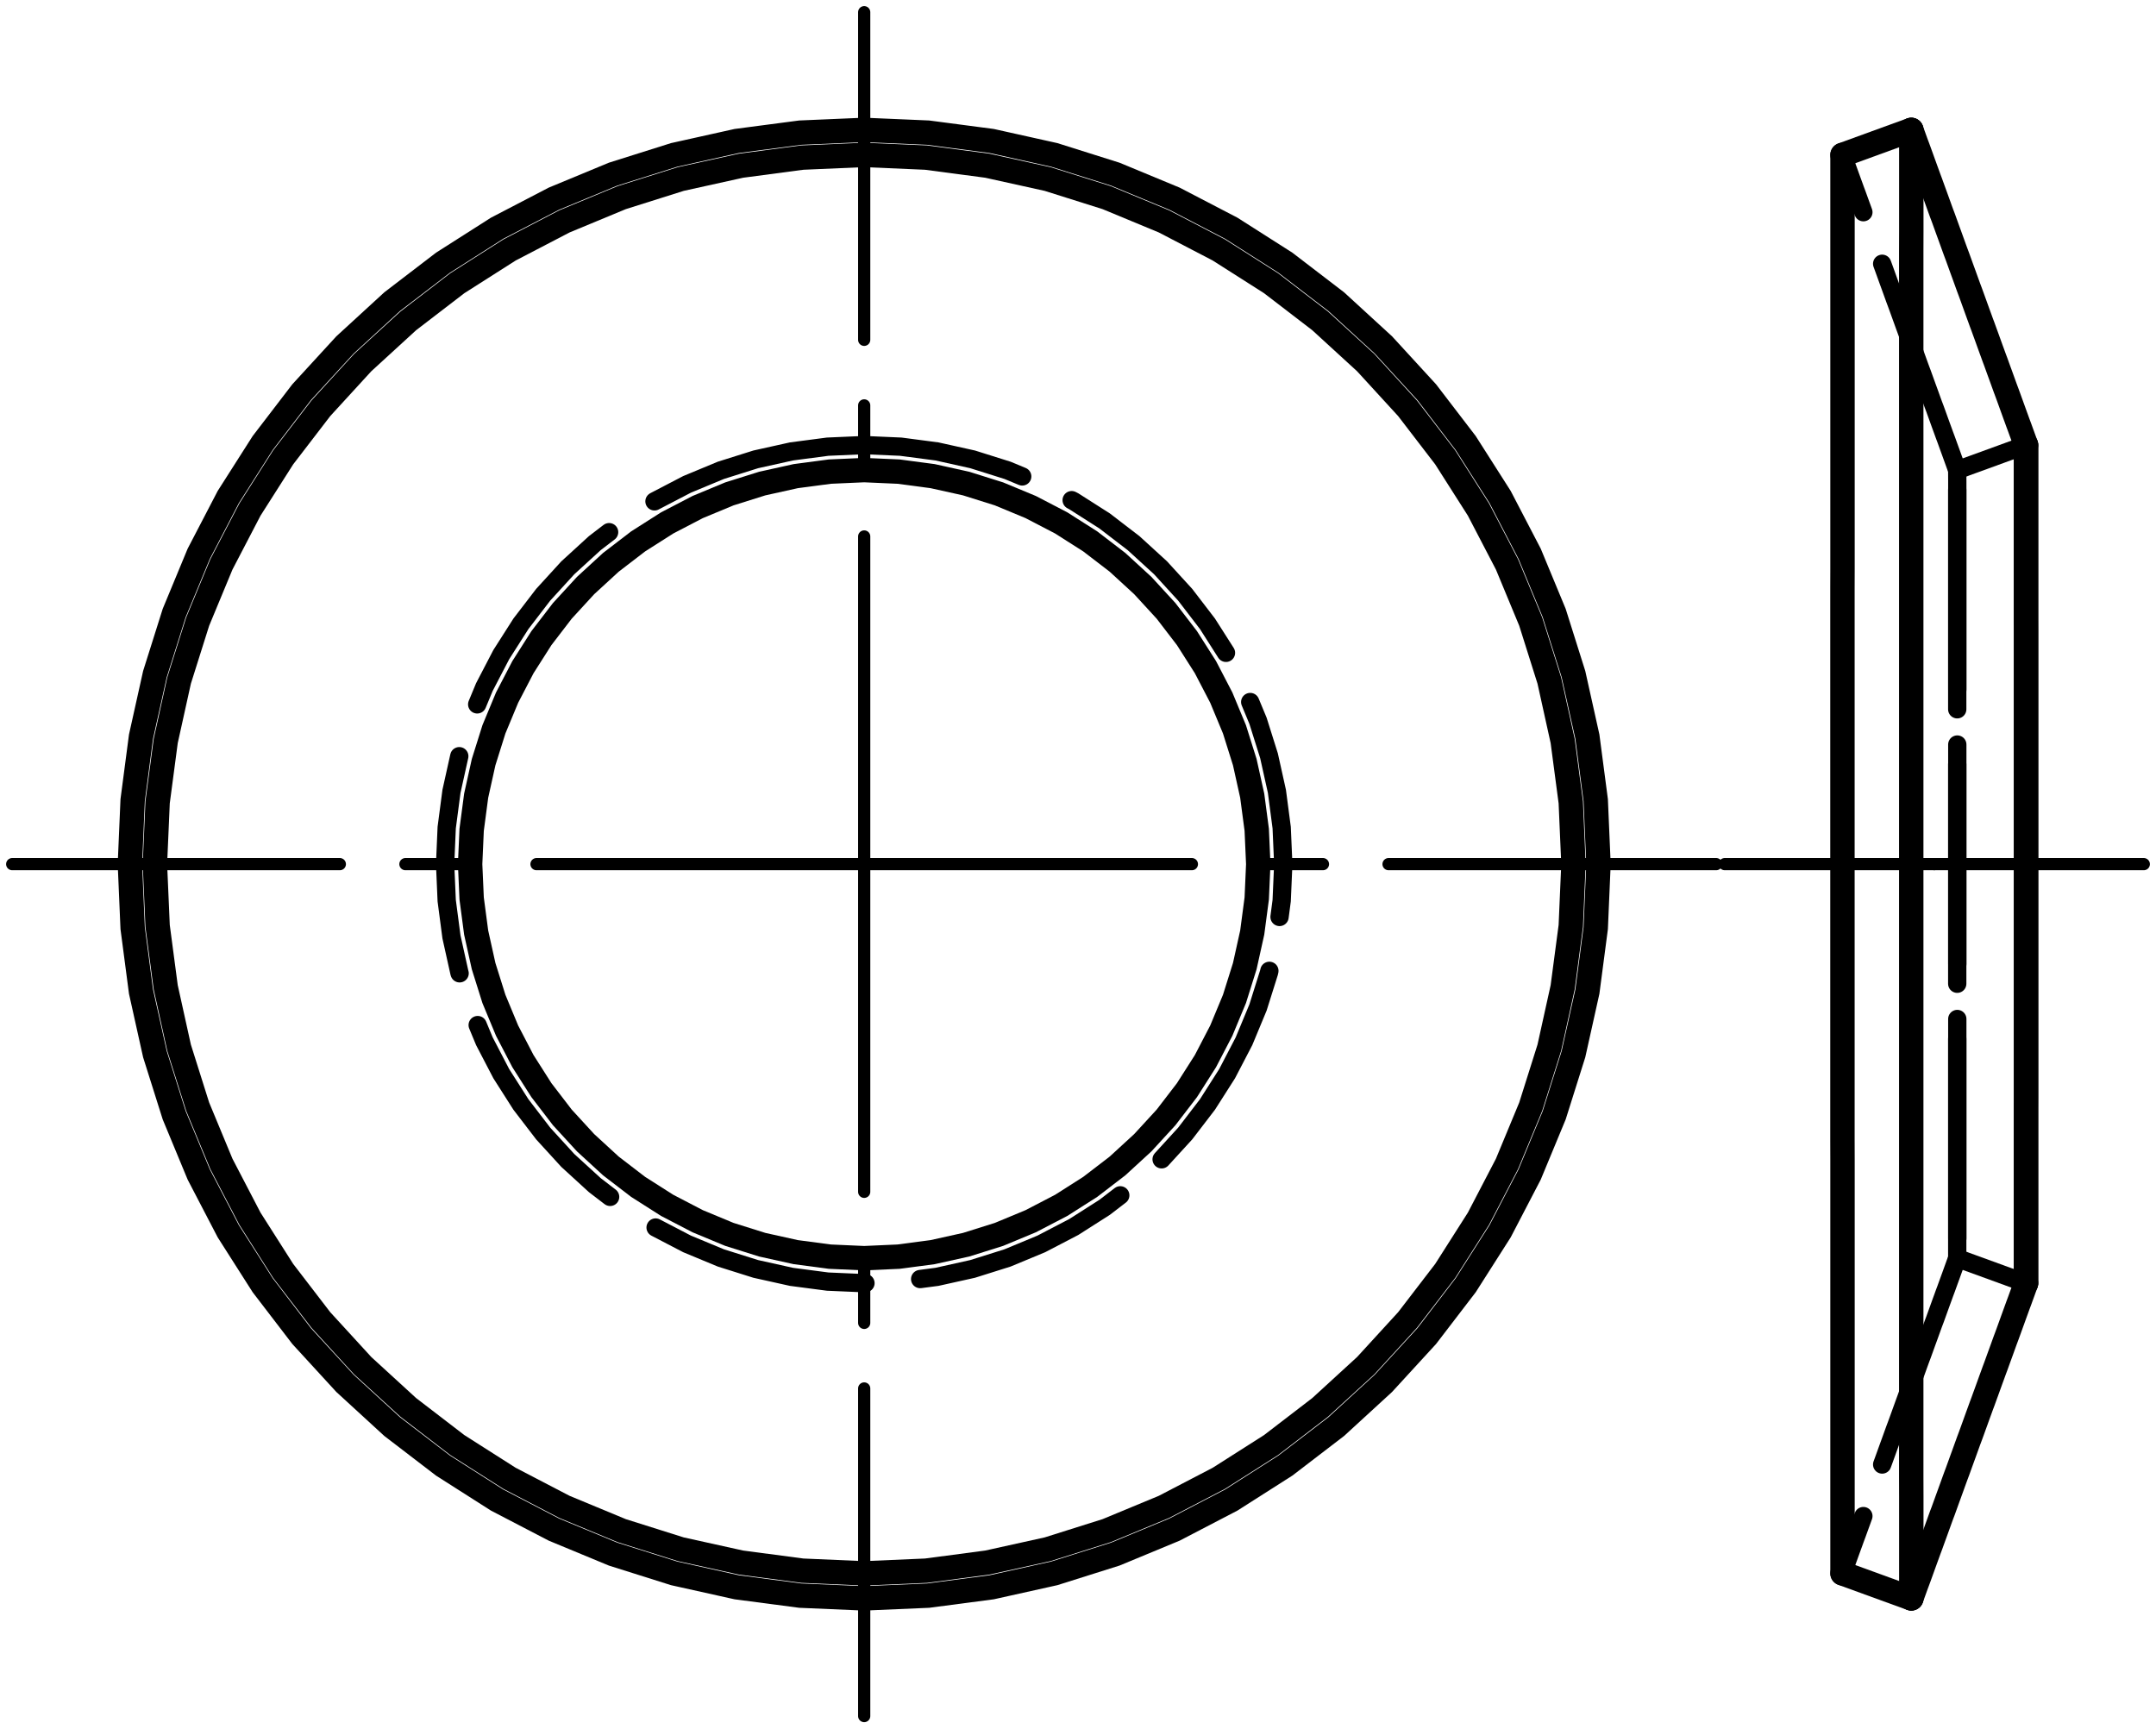
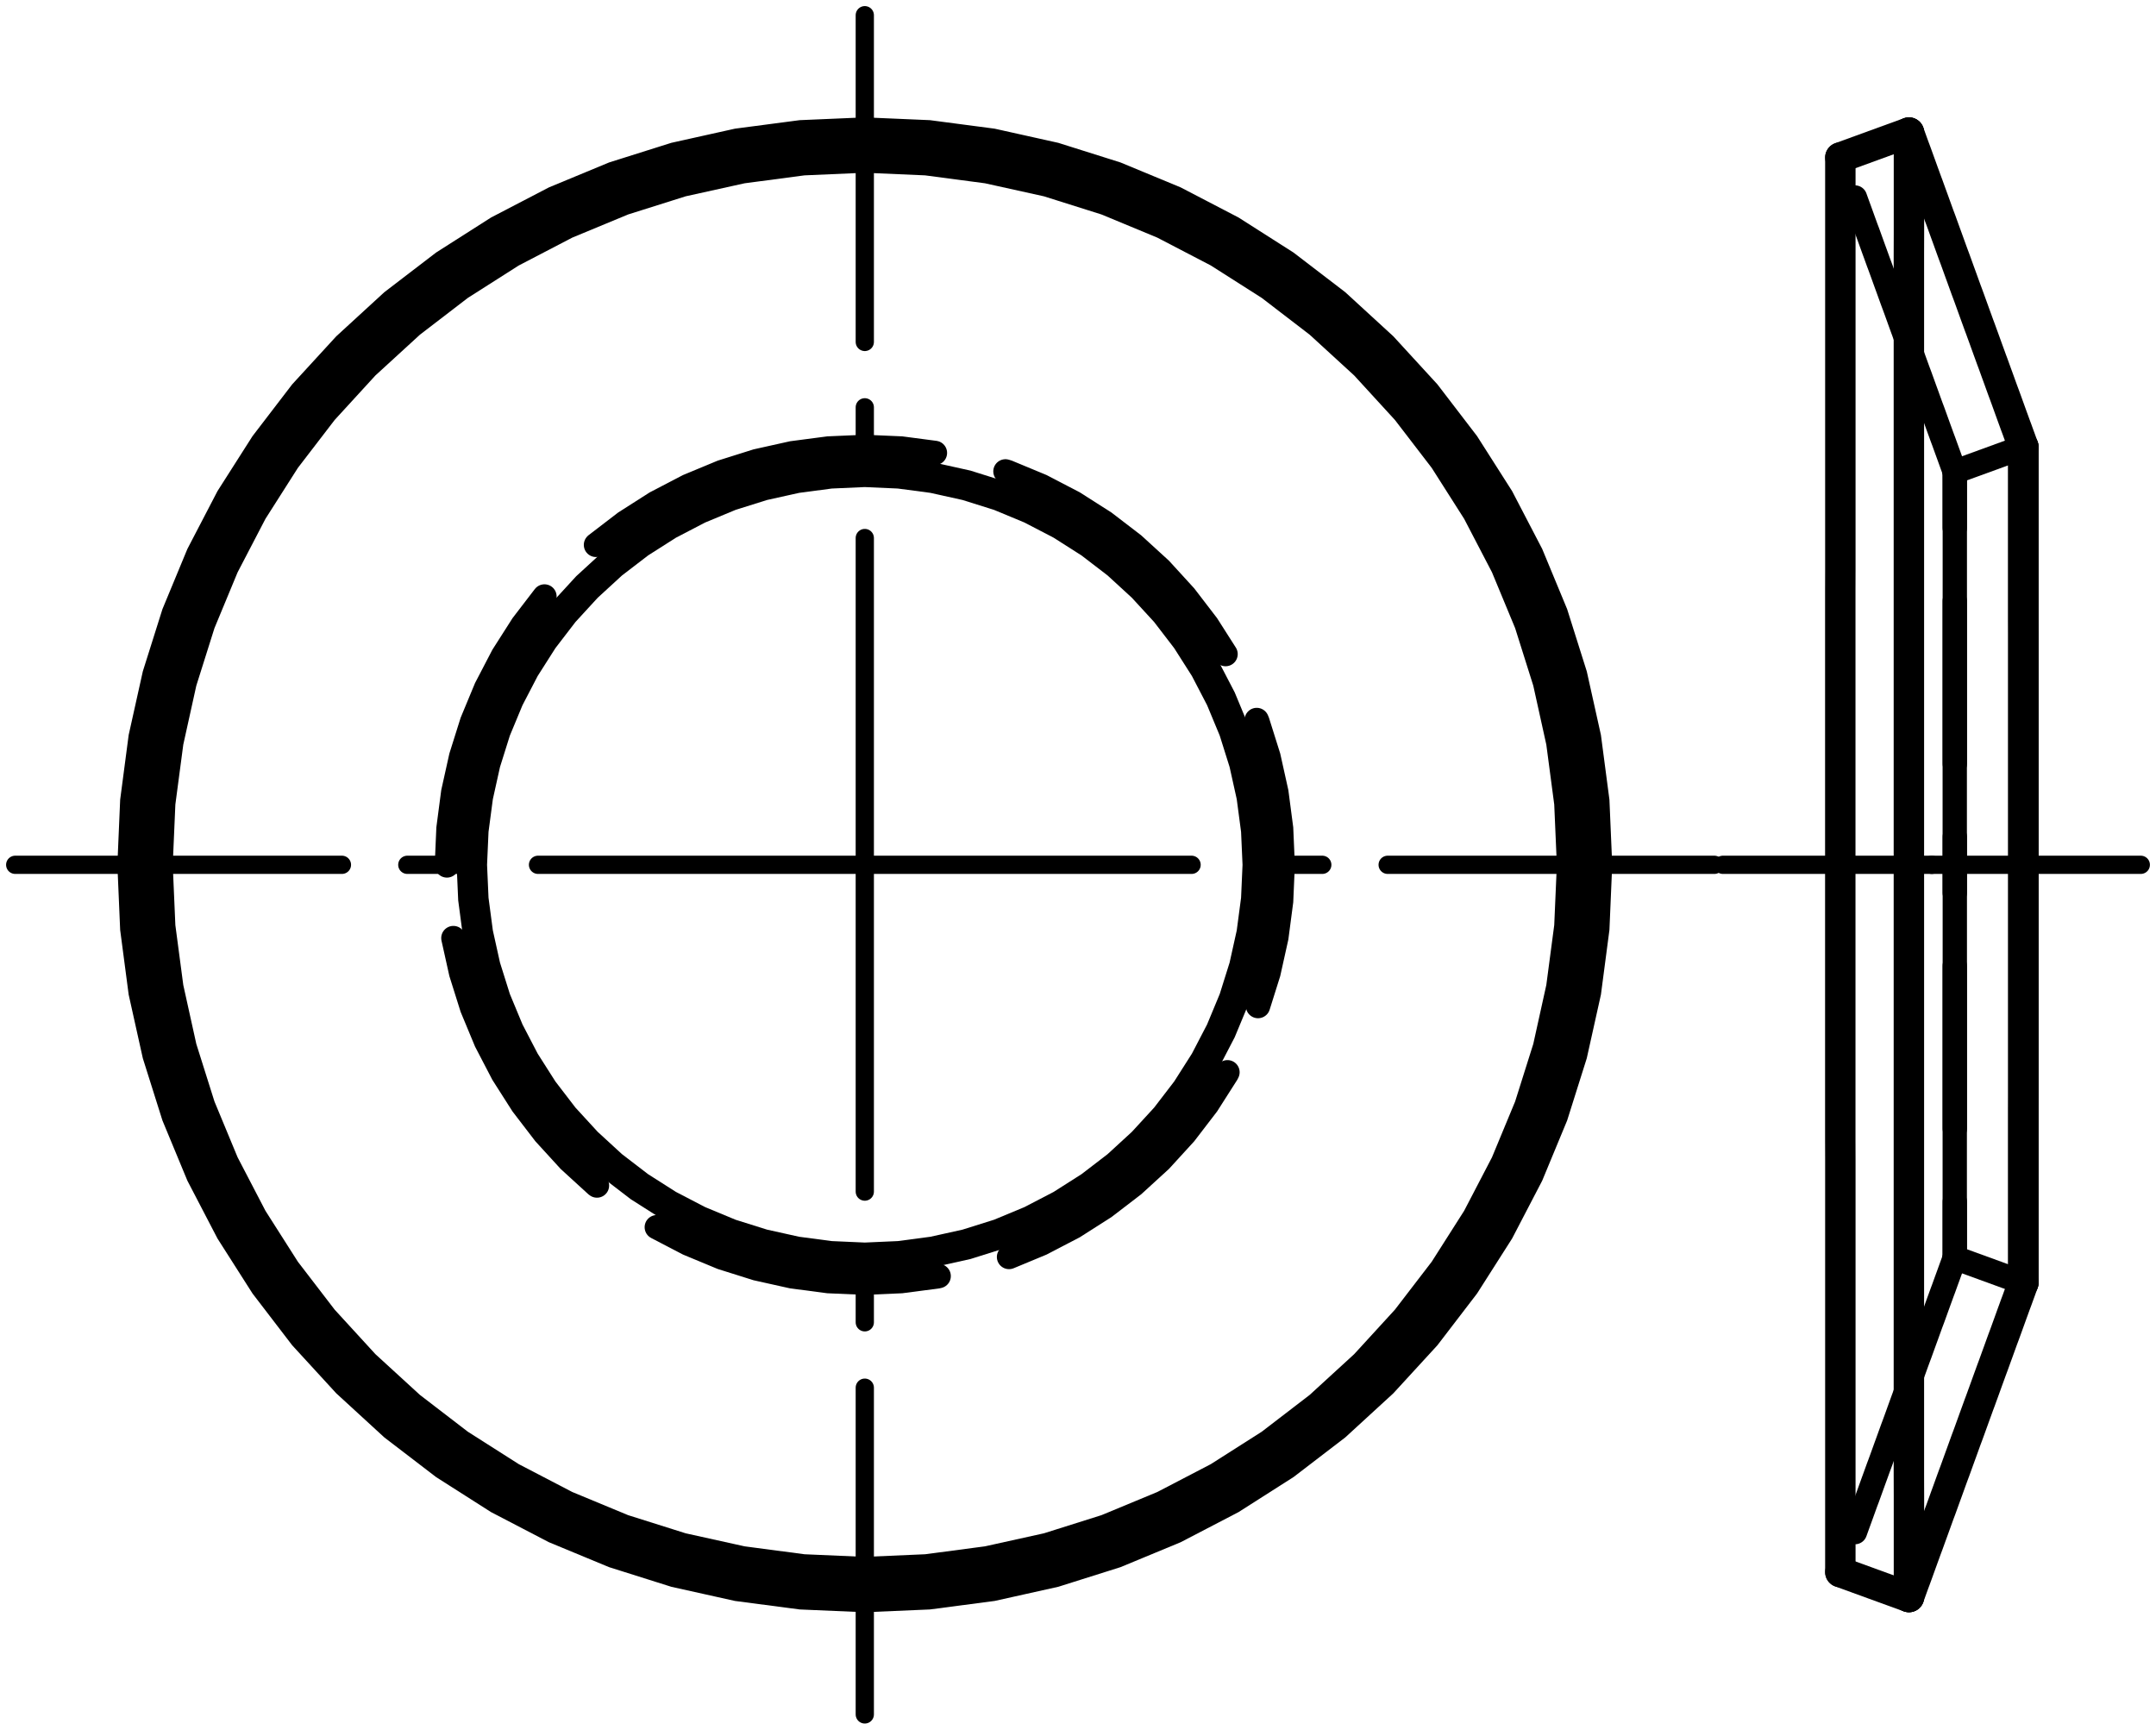
- <svg xmlns="http://www.w3.org/2000/svg" width="35.349mm" height="28.339mm" viewBox="-14.169 -14.169 35.349 28.339" version="1.1">
+ <svg xmlns="http://www.w3.org/2000/svg" width="35.449mm" height="28.439mm" viewBox="-14.219 -14.219 35.449 28.439" version="1.1">
  <g transform="scale(1,-1)" stroke-linecap="round">
-     <g fill="none" stroke="rgb(0,0,0)" stroke-width="0.4" id="Visible">
+     <g fill="none" stroke="rgb(0,0,0)" stroke-width="0.5" id="Visible">
      <path d="M 0.0,6.461 L -0.563,6.436 L -1.122,6.362 L -1.672,6.24 L -2.21,6.071 L -2.73,5.855 L -3.23,5.595 L -3.706,5.292 L -4.153,4.949 L -4.568,4.568 L -4.949,4.153 L -5.292,3.706 L -5.595,3.23 L -5.855,2.73 L -6.071,2.21 L -6.24,1.672 L -6.362,1.122 L -6.436,0.563 L -6.461,0.0 L -6.436,-0.563 L -6.362,-1.122 L -6.24,-1.672 L -6.071,-2.21 L -5.855,-2.73 L -5.595,-3.23 L -5.292,-3.706 L -4.949,-4.153 L -4.568,-4.568 L -4.153,-4.949 L -3.706,-5.292 L -3.23,-5.595 L -2.73,-5.855 L -2.21,-6.071 L -1.672,-6.24 L -1.122,-6.362 L -0.563,-6.436 L -0.0,-6.461 L 0.563,-6.436 L 1.122,-6.362 L 1.672,-6.24 L 2.21,-6.071 L 2.73,-5.855 L 3.23,-5.595 L 3.706,-5.292 L 4.153,-4.949 L 4.568,-4.568 L 4.949,-4.153 L 5.292,-3.706 L 5.595,-3.23 L 5.855,-2.73 L 6.071,-2.21 L 6.24,-1.672 L 6.362,-1.122 L 6.436,-0.563 L 6.461,-0.0 L 6.436,0.563 L 6.362,1.122 L 6.24,1.672 L 6.071,2.21 L 5.855,2.73 L 5.595,3.23 L 5.292,3.706 L 4.949,4.153 L 4.568,4.568 L 4.153,4.949 L 3.706,5.292 L 3.23,5.595 L 2.73,5.855 L 2.21,6.071 L 1.672,6.24 L 1.122,6.362 L 0.563,6.436 L 0.0,6.461" />
      <path d="M 0.0,12.039 L -1.049,11.994 L -2.091,11.857 L -3.116,11.629 L -4.118,11.313 L -5.088,10.911 L -6.02,10.426 L -6.905,9.862 L -7.739,9.223 L -8.513,8.513 L -9.223,7.739 L -9.862,6.905 L -10.426,6.02 L -10.911,5.088 L -11.313,4.118 L -11.629,3.116 L -11.857,2.091 L -11.994,1.049 L -12.039,-0.0 L -11.994,-1.049 L -11.857,-2.091 L -11.629,-3.116 L -11.313,-4.118 L -10.911,-5.088 L -10.426,-6.02 L -9.862,-6.905 L -9.223,-7.739 L -8.513,-8.513 L -7.739,-9.223 L -6.905,-9.862 L -6.02,-10.426 L -5.088,-10.911 L -4.118,-11.313 L -3.116,-11.629 L -2.091,-11.857 L -1.049,-11.994 L 0.0,-12.039 L 1.049,-11.994 L 2.091,-11.857 L 3.116,-11.629 L 4.118,-11.313 L 5.088,-10.911 L 6.02,-10.426 L 6.905,-9.862 L 7.739,-9.223 L 8.513,-8.513 L 9.223,-7.739 L 9.862,-6.905 L 10.426,-6.02 L 10.911,-5.088 L 11.313,-4.118 L 11.629,-3.116 L 11.857,-2.091 L 11.994,-1.049 L 12.039,0.0 L 11.994,1.049 L 11.857,2.091 L 11.629,3.116 L 11.313,4.118 L 10.911,5.088 L 10.426,6.02 L 9.862,6.905 L 9.223,7.739 L 8.513,8.513 L 7.739,9.223 L 6.905,9.862 L 6.02,10.426 L 5.088,10.911 L 4.118,11.313 L 3.116,11.629 L 2.091,11.857 L 1.049,11.994 L -0.0,12.039" />
      <path d="M 0.0,11.629 L -1.014,11.585 L -2.019,11.452 L -3.01,11.233 L -3.977,10.928 L -4.915,10.539 L -5.814,10.071 L -6.67,9.526 L -7.475,8.908 L -8.223,8.223 L -8.908,7.475 L -9.526,6.67 L -10.071,5.814 L -10.539,4.915 L -10.928,3.977 L -11.233,3.01 L -11.452,2.019 L -11.585,1.014 L -11.629,-0.0 L -11.585,-1.014 L -11.452,-2.019 L -11.233,-3.01 L -10.928,-3.977 L -10.539,-4.915 L -10.071,-5.814 L -9.526,-6.67 L -8.908,-7.475 L -8.223,-8.223 L -7.475,-8.908 L -6.67,-9.526 L -5.814,-10.071 L -4.915,-10.539 L -3.977,-10.928 L -3.01,-11.233 L -2.019,-11.452 L -1.014,-11.585 L 0.0,-11.629 L 1.014,-11.585 L 2.019,-11.452 L 3.01,-11.233 L 3.977,-10.928 L 4.915,-10.539 L 5.814,-10.071 L 6.67,-9.526 L 7.475,-8.908 L 8.223,-8.223 L 8.908,-7.475 L 9.526,-6.67 L 10.071,-5.814 L 10.539,-4.915 L 10.928,-3.977 L 11.233,-3.01 L 11.452,-2.019 L 11.585,-1.014 L 11.629,0.0 L 11.585,1.014 L 11.452,2.019 L 11.233,3.01 L 10.928,3.977 L 10.539,4.915 L 10.071,5.814 L 9.526,6.67 L 8.908,7.475 L 8.223,8.223 L 7.475,8.908 L 6.67,9.526 L 5.814,10.071 L 4.915,10.539 L 3.977,10.928 L 3.01,11.233 L 2.019,11.452 L 1.014,11.585 L -0.0,11.629" />
      <path d="M 19.049,6.871 L 19.049,6.68 L 19.049,6.489 L 19.049,6.298 L 19.049,6.108 L 19.049,5.917 L 19.049,5.726 L 19.049,5.535 L 19.049,5.344 L 19.049,5.153 L 19.049,4.962 L 19.049,4.772 L 19.049,4.581 L 19.049,4.39 L 19.049,4.199 L 19.049,4.008 L 19.05,3.817 L 19.05,3.626 L 19.05,3.436 L 19.05,3.245 L 19.05,3.054 L 19.05,2.863 L 19.05,2.672 L 19.05,2.481 L 19.05,2.29 L 19.05,2.099 L 19.05,1.909 L 19.05,1.718 L 19.05,1.527 L 19.05,1.336 L 19.05,1.145 L 19.05,0.954 L 19.05,0.763 L 19.05,0.573 L 19.05,0.382 L 19.05,0.191 L 19.05,0.0 L 19.05,-0.191 L 19.05,-0.382 L 19.05,-0.573 L 19.05,-0.763 L 19.05,-0.954 L 19.05,-1.145 L 19.05,-1.336 L 19.05,-1.527 L 19.05,-1.718 L 19.05,-1.909 L 19.05,-2.099 L 19.05,-2.29 L 19.05,-2.481 L 19.05,-2.672 L 19.05,-2.863 L 19.05,-3.054 L 19.05,-3.245 L 19.05,-3.436 L 19.05,-3.626 L 19.05,-3.817 L 19.049,-4.008 L 19.049,-4.199 L 19.049,-4.39 L 19.049,-4.581 L 19.049,-4.772 L 19.049,-4.962 L 19.049,-5.153 L 19.049,-5.344 L 19.049,-5.535 L 19.049,-5.726 L 19.049,-5.917 L 19.049,-6.108 L 19.049,-6.298 L 19.049,-6.489 L 19.049,-6.68 L 19.049,-6.871" />
      <path d="M 19.049,-6.871 L 19.049,-6.68 L 19.049,-6.489 L 19.049,-6.298 L 19.049,-6.108 L 19.049,-5.917 L 19.049,-5.726 L 19.049,-5.535 L 19.049,-5.344 L 19.049,-5.153 L 19.049,-4.962 L 19.049,-4.772 L 19.049,-4.581 L 19.049,-4.39 L 19.049,-4.199 L 19.049,-4.008 L 19.049,-3.817 L 19.049,-3.626 L 19.049,-3.436 L 19.049,-3.245 L 19.049,-3.054 L 19.049,-2.863 L 19.049,-2.672 L 19.049,-2.481 L 19.049,-2.29 L 19.049,-2.099 L 19.049,-1.909 L 19.049,-1.718 L 19.049,-1.527 L 19.049,-1.336 L 19.049,-1.145 L 19.049,-0.954 L 19.049,-0.763 L 19.049,-0.573 L 19.049,-0.382 L 19.049,-0.191 L 19.049,0.0 L 19.049,0.191 L 19.049,0.382 L 19.049,0.573 L 19.049,0.763 L 19.049,0.954 L 19.049,1.145 L 19.049,1.336 L 19.049,1.527 L 19.049,1.718 L 19.049,1.909 L 19.049,2.099 L 19.049,2.29 L 19.049,2.481 L 19.049,2.672 L 19.049,2.863 L 19.049,3.054 L 19.049,3.245 L 19.049,3.436 L 19.049,3.626 L 19.049,3.817 L 19.049,4.008 L 19.049,4.199 L 19.049,4.39 L 19.049,4.581 L 19.049,4.772 L 19.049,4.962 L 19.049,5.153 L 19.049,5.344 L 19.049,5.535 L 19.049,5.726 L 19.049,5.917 L 19.049,6.108 L 19.049,6.298 L 19.049,6.489 L 19.049,6.68 L 19.049,6.871" />
      <path d="M 17.168,-12.039 L 17.168,-11.705 L 17.168,-11.37 L 17.168,-11.036 L 17.168,-10.702 L 17.168,-10.367 L 17.167,-10.033 L 17.167,-9.698 L 17.167,-9.364 L 17.167,-9.03 L 17.167,-8.695 L 17.167,-8.361 L 17.167,-8.026 L 17.167,-7.692 L 17.167,-7.357 L 17.167,-7.023 L 17.167,-6.689 L 17.167,-6.354 L 17.167,-6.02 L 17.167,-5.685 L 17.167,-5.351 L 17.167,-5.016 L 17.167,-4.682 L 17.167,-4.348 L 17.167,-4.013 L 17.167,-3.679 L 17.167,-3.344 L 17.167,-3.01 L 17.167,-2.675 L 17.167,-2.341 L 17.167,-2.007 L 17.167,-1.672 L 17.167,-1.338 L 17.167,-1.003 L 17.167,-0.669 L 17.167,-0.334 L 17.167,0.0 L 17.167,0.334 L 17.167,0.669 L 17.167,1.003 L 17.167,1.338 L 17.167,1.672 L 17.167,2.007 L 17.167,2.341 L 17.167,2.675 L 17.167,3.01 L 17.167,3.344 L 17.167,3.679 L 17.167,4.013 L 17.167,4.348 L 17.167,4.682 L 17.167,5.016 L 17.167,5.351 L 17.167,5.685 L 17.167,6.02 L 17.167,6.354 L 17.167,6.689 L 17.167,7.023 L 17.167,7.357 L 17.167,7.692 L 17.167,8.026 L 17.167,8.361 L 17.167,8.695 L 17.167,9.03 L 17.167,9.364 L 17.167,9.698 L 17.167,10.033 L 17.168,10.367 L 17.168,10.702 L 17.168,11.036 L 17.168,11.37 L 17.168,11.705 L 17.168,12.039" />
      <path d="M 16.04,-11.629 L 16.04,-11.306 L 16.04,-10.983 L 16.04,-10.66 L 16.04,-10.337 L 16.04,-10.014 L 16.04,-9.691 L 16.04,-9.368 L 16.04,-9.045 L 16.04,-8.722 L 16.04,-8.399 L 16.04,-8.076 L 16.04,-7.753 L 16.04,-7.43 L 16.04,-7.107 L 16.04,-6.784 L 16.04,-6.46 L 16.04,-6.138 L 16.04,-5.814 L 16.04,-5.491 L 16.04,-5.168 L 16.04,-4.845 L 16.039,-4.522 L 16.039,-4.199 L 16.039,-3.876 L 16.039,-3.553 L 16.039,-3.23 L 16.039,-2.907 L 16.039,-2.584 L 16.039,-2.261 L 16.039,-1.938 L 16.039,-1.615 L 16.039,-1.292 L 16.039,-0.969 L 16.039,-0.646 L 16.039,-0.323 L 16.039,0.0 L 16.039,0.323 L 16.039,0.646 L 16.039,0.969 L 16.039,1.292 L 16.039,1.615 L 16.039,1.938 L 16.039,2.261 L 16.039,2.584 L 16.039,2.907 L 16.039,3.23 L 16.039,3.553 L 16.039,3.876 L 16.039,4.199 L 16.039,4.522 L 16.04,4.845 L 16.04,5.168 L 16.04,5.491 L 16.04,5.814 L 16.04,6.138 L 16.04,6.46 L 16.04,6.784 L 16.04,7.107 L 16.04,7.43 L 16.04,7.753 L 16.04,8.076 L 16.04,8.399 L 16.04,8.722 L 16.04,9.045 L 16.04,9.368 L 16.04,9.691 L 16.04,10.014 L 16.04,10.337 L 16.04,10.66 L 16.04,10.983 L 16.04,11.306 L 16.04,11.629" />
      <path d="M 19.049,6.871 L 19.023,6.943 L 18.997,7.015 L 18.971,7.086 L 18.945,7.158 L 18.918,7.23 L 18.892,7.302 L 18.866,7.373 L 18.84,7.445 L 18.814,7.517 L 18.788,7.589 L 18.762,7.661 L 18.736,7.732 L 18.709,7.804 L 18.683,7.876 L 18.657,7.948 L 18.631,8.02 L 18.605,8.091 L 18.579,8.163 L 18.553,8.235 L 18.526,8.307 L 18.5,8.379 L 18.474,8.45 L 18.448,8.522 L 18.422,8.594 L 18.396,8.666 L 18.37,8.737 L 18.344,8.809 L 18.317,8.881 L 18.291,8.953 L 18.265,9.024 L 18.239,9.096 L 18.213,9.168 L 18.187,9.24 L 18.161,9.312 L 18.135,9.383 L 18.108,9.455 L 18.082,9.527 L 18.056,9.599 L 18.03,9.671 L 18.004,9.742 L 17.978,9.814 L 17.952,9.886 L 17.926,9.958 L 17.899,10.03 L 17.873,10.101 L 17.847,10.173 L 17.821,10.245 L 17.795,10.317 L 17.769,10.388 L 17.743,10.46 L 17.717,10.532 L 17.691,10.604 L 17.664,10.675 L 17.638,10.747 L 17.612,10.819 L 17.586,10.891 L 17.56,10.963 L 17.534,11.034 L 17.508,11.106 L 17.482,11.178 L 17.455,11.25 L 17.429,11.322 L 17.403,11.393 L 17.377,11.465 L 17.351,11.537 L 17.325,11.609 L 17.299,11.681 L 17.273,11.752 L 17.246,11.824 L 17.22,11.896 L 17.194,11.968 L 17.168,12.039" />
      <path d="M 19.049,-6.871 L 19.023,-6.943 L 18.997,-7.015 L 18.971,-7.086 L 18.945,-7.158 L 18.918,-7.23 L 18.892,-7.302 L 18.866,-7.373 L 18.84,-7.445 L 18.814,-7.517 L 18.788,-7.589 L 18.762,-7.661 L 18.736,-7.732 L 18.709,-7.804 L 18.683,-7.876 L 18.657,-7.948 L 18.631,-8.02 L 18.605,-8.091 L 18.579,-8.163 L 18.553,-8.235 L 18.526,-8.307 L 18.5,-8.379 L 18.474,-8.45 L 18.448,-8.522 L 18.422,-8.594 L 18.396,-8.666 L 18.37,-8.737 L 18.344,-8.809 L 18.317,-8.881 L 18.291,-8.953 L 18.265,-9.024 L 18.239,-9.096 L 18.213,-9.168 L 18.187,-9.24 L 18.161,-9.312 L 18.135,-9.383 L 18.108,-9.455 L 18.082,-9.527 L 18.056,-9.599 L 18.03,-9.671 L 18.004,-9.742 L 17.978,-9.814 L 17.952,-9.886 L 17.926,-9.958 L 17.899,-10.03 L 17.873,-10.101 L 17.847,-10.173 L 17.821,-10.245 L 17.795,-10.317 L 17.769,-10.388 L 17.743,-10.46 L 17.717,-10.532 L 17.691,-10.604 L 17.664,-10.675 L 17.638,-10.747 L 17.612,-10.819 L 17.586,-10.891 L 17.56,-10.963 L 17.534,-11.034 L 17.508,-11.106 L 17.482,-11.178 L 17.455,-11.25 L 17.429,-11.322 L 17.403,-11.393 L 17.377,-11.465 L 17.351,-11.537 L 17.325,-11.609 L 17.299,-11.681 L 17.273,-11.752 L 17.246,-11.824 L 17.22,-11.896 L 17.194,-11.968 L 17.168,-12.039" />
      <path d="M 16.04,11.629 L 16.056,11.635 L 16.072,11.64 L 16.087,11.646 L 16.103,11.652 L 16.119,11.657 L 16.134,11.663 L 16.15,11.669 L 16.166,11.675 L 16.181,11.68 L 16.197,11.686 L 16.213,11.692 L 16.228,11.697 L 16.244,11.703 L 16.26,11.709 L 16.275,11.714 L 16.291,11.72 L 16.307,11.726 L 16.322,11.732 L 16.338,11.737 L 16.354,11.743 L 16.369,11.749 L 16.385,11.754 L 16.401,11.76 L 16.416,11.766 L 16.432,11.771 L 16.448,11.777 L 16.463,11.783 L 16.479,11.789 L 16.494,11.794 L 16.51,11.8 L 16.526,11.806 L 16.541,11.811 L 16.557,11.817 L 16.573,11.823 L 16.588,11.829 L 16.604,11.834 L 16.62,11.84 L 16.636,11.846 L 16.651,11.851 L 16.667,11.857 L 16.683,11.863 L 16.698,11.868 L 16.714,11.874 L 16.729,11.88 L 16.745,11.886 L 16.761,11.891 L 16.776,11.897 L 16.792,11.903 L 16.808,11.908 L 16.823,11.914 L 16.839,11.92 L 16.855,11.925 L 16.87,11.931 L 16.886,11.937 L 16.902,11.943 L 16.917,11.948 L 16.933,11.954 L 16.949,11.96 L 16.964,11.965 L 16.98,11.971 L 16.996,11.977 L 17.011,11.982 L 17.027,11.988 L 17.043,11.994 L 17.058,11.999 L 17.074,12.005 L 17.09,12.011 L 17.105,12.017 L 17.121,12.022 L 17.137,12.028 L 17.152,12.034 L 17.168,12.039" />
      <path d="M 16.04,-11.629 L 16.056,-11.635 L 16.072,-11.64 L 16.087,-11.646 L 16.103,-11.652 L 16.119,-11.657 L 16.134,-11.663 L 16.15,-11.669 L 16.166,-11.675 L 16.181,-11.68 L 16.197,-11.686 L 16.213,-11.692 L 16.228,-11.697 L 16.244,-11.703 L 16.26,-11.709 L 16.275,-11.714 L 16.291,-11.72 L 16.307,-11.726 L 16.322,-11.732 L 16.338,-11.737 L 16.354,-11.743 L 16.369,-11.749 L 16.385,-11.754 L 16.401,-11.76 L 16.416,-11.766 L 16.432,-11.771 L 16.448,-11.777 L 16.463,-11.783 L 16.479,-11.789 L 16.494,-11.794 L 16.51,-11.8 L 16.526,-11.806 L 16.541,-11.811 L 16.557,-11.817 L 16.573,-11.823 L 16.588,-11.829 L 16.604,-11.834 L 16.62,-11.84 L 16.636,-11.846 L 16.651,-11.851 L 16.667,-11.857 L 16.683,-11.863 L 16.698,-11.868 L 16.714,-11.874 L 16.729,-11.88 L 16.745,-11.886 L 16.761,-11.891 L 16.776,-11.897 L 16.792,-11.903 L 16.808,-11.908 L 16.823,-11.914 L 16.839,-11.92 L 16.855,-11.925 L 16.87,-11.931 L 16.886,-11.937 L 16.902,-11.943 L 16.917,-11.948 L 16.933,-11.954 L 16.949,-11.96 L 16.964,-11.965 L 16.98,-11.971 L 16.996,-11.977 L 17.011,-11.982 L 17.027,-11.988 L 17.043,-11.994 L 17.058,-11.999 L 17.074,-12.005 L 17.09,-12.011 L 17.105,-12.017 L 17.121,-12.022 L 17.137,-12.028 L 17.152,-12.034 L 17.168,-12.039" />
    </g>
-     <g fill="none" stroke="rgb(0,0,0)" stroke-width="0.3" id="Hidden" stroke-dasharray="3.6 0.9">
+     <g fill="none" stroke="rgb(0,0,0)" stroke-width="0.4" id="Hidden" stroke-dasharray="4.8 1.2">
      <path d="M 0.0,6.871 L -0.599,6.845 L -1.193,6.767 L -1.778,6.637 L -2.35,6.457 L -2.904,6.227 L -3.436,5.95 L -3.941,5.628 L -4.417,5.263 L -4.859,4.859 L -5.263,4.417 L -5.628,3.941 L -5.95,3.436 L -6.227,2.904 L -6.457,2.35 L -6.637,1.778 L -6.767,1.193 L -6.845,0.599 L -6.871,0.0 L -6.845,-0.599 L -6.767,-1.193 L -6.637,-1.778 L -6.457,-2.35 L -6.227,-2.904 L -5.95,-3.436 L -5.628,-3.941 L -5.263,-4.417 L -4.859,-4.859 L -4.417,-5.263 L -3.941,-5.628 L -3.436,-5.95 L -2.904,-6.227 L -2.35,-6.457 L -1.778,-6.637 L -1.193,-6.767 L -0.599,-6.845 L -0.0,-6.871 L 0.599,-6.845 L 1.193,-6.767 L 1.778,-6.637 L 2.35,-6.457 L 2.904,-6.227 L 3.436,-5.95 L 3.941,-5.628 L 4.417,-5.263 L 4.859,-4.859 L 5.263,-4.417 L 5.628,-3.941 L 5.95,-3.436 L 6.227,-2.904 L 6.457,-2.35 L 6.637,-1.778 L 6.767,-1.193 L 6.845,-0.599 L 6.871,-0.0 L 6.845,0.599 L 6.767,1.193 L 6.637,1.778 L 6.457,2.35 L 6.227,2.904 L 5.95,3.436 L 5.628,3.941 L 5.263,4.417 L 4.859,4.859 L 4.417,5.263 L 3.941,5.628 L 3.436,5.95 L 2.904,6.227 L 2.35,6.457 L 1.778,6.637 L 1.193,6.767 L 0.599,6.845 L 0.0,6.871" />
      <path d="M 17.921,6.461 L 17.922,6.281 L 17.922,6.102 L 17.922,5.922 L 17.922,5.743 L 17.922,5.563 L 17.922,5.384 L 17.922,5.204 L 17.922,5.025 L 17.922,4.846 L 17.922,4.666 L 17.922,4.487 L 17.922,4.307 L 17.922,4.128 L 17.922,3.948 L 17.922,3.769 L 17.922,3.589 L 17.922,3.41 L 17.922,3.23 L 17.922,3.051 L 17.922,2.871 L 17.922,2.692 L 17.922,2.513 L 17.922,2.333 L 17.922,2.154 L 17.922,1.974 L 17.922,1.795 L 17.922,1.615 L 17.922,1.436 L 17.922,1.256 L 17.922,1.077 L 17.922,0.897 L 17.922,0.718 L 17.922,0.538 L 17.922,0.359 L 17.922,0.179 L 17.922,0.0 L 17.922,-0.179 L 17.922,-0.359 L 17.922,-0.538 L 17.922,-0.718 L 17.922,-0.897 L 17.922,-1.077 L 17.922,-1.256 L 17.922,-1.436 L 17.922,-1.615 L 17.922,-1.795 L 17.922,-1.974 L 17.922,-2.154 L 17.922,-2.333 L 17.922,-2.513 L 17.922,-2.692 L 17.922,-2.871 L 17.922,-3.051 L 17.922,-3.23 L 17.922,-3.41 L 17.922,-3.589 L 17.922,-3.769 L 17.922,-3.948 L 17.922,-4.128 L 17.922,-4.307 L 17.922,-4.487 L 17.922,-4.666 L 17.922,-4.846 L 17.922,-5.025 L 17.922,-5.204 L 17.922,-5.384 L 17.922,-5.563 L 17.922,-5.743 L 17.922,-5.922 L 17.922,-6.102 L 17.922,-6.281 L 17.921,-6.461" />
      <path d="M 17.921,-6.461 L 17.921,-6.281 L 17.921,-6.102 L 17.921,-5.922 L 17.921,-5.743 L 17.921,-5.563 L 17.921,-5.384 L 17.921,-5.204 L 17.921,-5.025 L 17.921,-4.846 L 17.921,-4.666 L 17.921,-4.487 L 17.921,-4.307 L 17.921,-4.128 L 17.921,-3.948 L 17.921,-3.769 L 17.921,-3.589 L 17.921,-3.41 L 17.921,-3.23 L 17.921,-3.051 L 17.921,-2.871 L 17.921,-2.692 L 17.921,-2.513 L 17.921,-2.333 L 17.921,-2.154 L 17.921,-1.974 L 17.921,-1.795 L 17.921,-1.615 L 17.921,-1.436 L 17.921,-1.256 L 17.921,-1.077 L 17.921,-0.897 L 17.921,-0.718 L 17.921,-0.538 L 17.921,-0.359 L 17.921,-0.179 L 17.921,0.0 L 17.921,0.179 L 17.921,0.359 L 17.921,0.538 L 17.921,0.718 L 17.921,0.897 L 17.921,1.077 L 17.921,1.256 L 17.921,1.436 L 17.921,1.615 L 17.921,1.795 L 17.921,1.974 L 17.921,2.154 L 17.921,2.333 L 17.921,2.513 L 17.921,2.692 L 17.921,2.871 L 17.921,3.051 L 17.921,3.23 L 17.921,3.41 L 17.921,3.589 L 17.921,3.769 L 17.921,3.948 L 17.921,4.128 L 17.921,4.307 L 17.921,4.487 L 17.921,4.666 L 17.921,4.846 L 17.921,5.025 L 17.921,5.204 L 17.921,5.384 L 17.921,5.563 L 17.921,5.743 L 17.921,5.922 L 17.921,6.102 L 17.921,6.281 L 17.921,6.461" />
      <path d="M 17.168,12.039 L 17.168,11.705 L 17.168,11.37 L 17.168,11.036 L 17.168,10.702 L 17.169,10.367 L 17.169,10.033 L 17.169,9.698 L 17.169,9.364 L 17.169,9.03 L 17.169,8.695 L 17.169,8.361 L 17.169,8.026 L 17.169,7.692 L 17.169,7.357 L 17.169,7.023 L 17.169,6.689 L 17.169,6.354 L 17.169,6.02 L 17.169,5.685 L 17.169,5.351 L 17.169,5.016 L 17.169,4.682 L 17.169,4.348 L 17.169,4.013 L 17.169,3.679 L 17.169,3.344 L 17.169,3.01 L 17.169,2.675 L 17.169,2.341 L 17.169,2.007 L 17.169,1.672 L 17.169,1.338 L 17.169,1.003 L 17.169,0.669 L 17.169,0.334 L 17.169,0.0 L 17.169,-0.334 L 17.169,-0.669 L 17.169,-1.003 L 17.169,-1.338 L 17.169,-1.672 L 17.169,-2.007 L 17.169,-2.341 L 17.169,-2.675 L 17.169,-3.01 L 17.169,-3.344 L 17.169,-3.679 L 17.169,-4.013 L 17.169,-4.348 L 17.169,-4.682 L 17.169,-5.016 L 17.169,-5.351 L 17.169,-5.685 L 17.169,-6.02 L 17.169,-6.354 L 17.169,-6.689 L 17.169,-7.023 L 17.169,-7.357 L 17.169,-7.692 L 17.169,-8.026 L 17.169,-8.361 L 17.169,-8.695 L 17.169,-9.03 L 17.169,-9.364 L 17.169,-9.698 L 17.169,-10.033 L 17.169,-10.367 L 17.168,-10.702 L 17.168,-11.036 L 17.168,-11.37 L 17.168,-11.705 L 17.168,-12.039" />
      <path d="M 16.04,11.629 L 16.041,11.306 L 16.041,10.983 L 16.041,10.66 L 16.041,10.337 L 16.041,10.014 L 16.041,9.691 L 16.041,9.368 L 16.041,9.045 L 16.041,8.722 L 16.041,8.399 L 16.041,8.076 L 16.041,7.753 L 16.041,7.43 L 16.041,7.107 L 16.041,6.784 L 16.041,6.46 L 16.041,6.138 L 16.041,5.814 L 16.041,5.491 L 16.041,5.168 L 16.041,4.845 L 16.041,4.522 L 16.041,4.199 L 16.041,3.876 L 16.041,3.553 L 16.041,3.23 L 16.041,2.907 L 16.041,2.584 L 16.041,2.261 L 16.041,1.938 L 16.041,1.615 L 16.041,1.292 L 16.041,0.969 L 16.041,0.646 L 16.041,0.323 L 16.041,0.0 L 16.041,-0.323 L 16.041,-0.646 L 16.041,-0.969 L 16.041,-1.292 L 16.041,-1.615 L 16.041,-1.938 L 16.041,-2.261 L 16.041,-2.584 L 16.041,-2.907 L 16.041,-3.23 L 16.041,-3.553 L 16.041,-3.876 L 16.041,-4.199 L 16.041,-4.522 L 16.041,-4.845 L 16.041,-5.168 L 16.041,-5.491 L 16.041,-5.814 L 16.041,-6.138 L 16.041,-6.46 L 16.041,-6.784 L 16.041,-7.107 L 16.041,-7.43 L 16.041,-7.753 L 16.041,-8.076 L 16.041,-8.399 L 16.041,-8.722 L 16.041,-9.045 L 16.041,-9.368 L 16.041,-9.691 L 16.041,-10.014 L 16.041,-10.337 L 16.041,-10.66 L 16.041,-10.983 L 16.041,-11.306 L 16.04,-11.629" />
      <path d="M 17.921,6.461 L 17.937,6.466 L 17.953,6.472 L 17.968,6.478 L 17.984,6.483 L 18,6.489 L 18.015,6.495 L 18.031,6.5 L 18.047,6.506 L 18.062,6.512 L 18.078,6.518 L 18.094,6.523 L 18.109,6.529 L 18.125,6.535 L 18.141,6.54 L 18.156,6.546 L 18.172,6.552 L 18.188,6.558 L 18.203,6.563 L 18.219,6.569 L 18.235,6.575 L 18.25,6.58 L 18.266,6.586 L 18.282,6.592 L 18.297,6.597 L 18.313,6.603 L 18.329,6.609 L 18.344,6.614 L 18.36,6.62 L 18.376,6.626 L 18.391,6.632 L 18.407,6.637 L 18.423,6.643 L 18.438,6.649 L 18.454,6.654 L 18.47,6.66 L 18.485,6.666 L 18.501,6.671 L 18.517,6.677 L 18.532,6.683 L 18.548,6.689 L 18.564,6.694 L 18.579,6.7 L 18.595,6.706 L 18.611,6.711 L 18.626,6.717 L 18.642,6.723 L 18.657,6.729 L 18.673,6.734 L 18.689,6.74 L 18.704,6.746 L 18.72,6.751 L 18.736,6.757 L 18.752,6.763 L 18.767,6.769 L 18.783,6.774 L 18.799,6.78 L 18.814,6.786 L 18.83,6.791 L 18.846,6.797 L 18.861,6.803 L 18.877,6.808 L 18.892,6.814 L 18.908,6.82 L 18.924,6.825 L 18.939,6.831 L 18.955,6.837 L 18.971,6.843 L 18.986,6.848 L 19.002,6.854 L 19.018,6.86 L 19.033,6.865 L 19.049,6.871" />
      <path d="M 17.921,-6.461 L 17.937,-6.466 L 17.953,-6.472 L 17.968,-6.478 L 17.984,-6.483 L 18,-6.489 L 18.015,-6.495 L 18.031,-6.5 L 18.047,-6.506 L 18.062,-6.512 L 18.078,-6.518 L 18.094,-6.523 L 18.109,-6.529 L 18.125,-6.535 L 18.141,-6.54 L 18.156,-6.546 L 18.172,-6.552 L 18.188,-6.558 L 18.203,-6.563 L 18.219,-6.569 L 18.235,-6.575 L 18.25,-6.58 L 18.266,-6.586 L 18.282,-6.592 L 18.297,-6.597 L 18.313,-6.603 L 18.329,-6.609 L 18.344,-6.614 L 18.36,-6.62 L 18.376,-6.626 L 18.391,-6.632 L 18.407,-6.637 L 18.423,-6.643 L 18.438,-6.649 L 18.454,-6.654 L 18.47,-6.66 L 18.485,-6.666 L 18.501,-6.671 L 18.517,-6.677 L 18.532,-6.683 L 18.548,-6.689 L 18.564,-6.694 L 18.579,-6.7 L 18.595,-6.706 L 18.611,-6.711 L 18.626,-6.717 L 18.642,-6.723 L 18.657,-6.729 L 18.673,-6.734 L 18.689,-6.74 L 18.704,-6.746 L 18.72,-6.751 L 18.736,-6.757 L 18.752,-6.763 L 18.767,-6.769 L 18.783,-6.774 L 18.799,-6.78 L 18.814,-6.786 L 18.83,-6.791 L 18.846,-6.797 L 18.861,-6.803 L 18.877,-6.808 L 18.892,-6.814 L 18.908,-6.82 L 18.924,-6.825 L 18.939,-6.831 L 18.955,-6.837 L 18.971,-6.843 L 18.986,-6.848 L 19.002,-6.854 L 19.018,-6.86 L 19.033,-6.865 L 19.049,-6.871" />
      <path d="M 17.921,6.461 L 17.895,6.532 L 17.869,6.604 L 17.843,6.676 L 17.817,6.748 L 17.791,6.819 L 17.765,6.891 L 17.739,6.963 L 17.712,7.035 L 17.686,7.107 L 17.66,7.178 L 17.634,7.25 L 17.608,7.322 L 17.582,7.394 L 17.556,7.466 L 17.529,7.537 L 17.503,7.609 L 17.477,7.681 L 17.451,7.753 L 17.425,7.824 L 17.399,7.896 L 17.373,7.968 L 17.347,8.04 L 17.32,8.112 L 17.294,8.183 L 17.268,8.255 L 17.242,8.327 L 17.216,8.399 L 17.19,8.47 L 17.164,8.542 L 17.138,8.614 L 17.111,8.686 L 17.085,8.758 L 17.059,8.829 L 17.033,8.901 L 17.007,8.973 L 16.981,9.045 L 16.955,9.117 L 16.929,9.188 L 16.902,9.26 L 16.876,9.332 L 16.85,9.404 L 16.824,9.476 L 16.798,9.547 L 16.772,9.619 L 16.746,9.691 L 16.72,9.763 L 16.694,9.834 L 16.667,9.906 L 16.641,9.978 L 16.615,10.05 L 16.589,10.121 L 16.563,10.193 L 16.537,10.265 L 16.511,10.337 L 16.485,10.409 L 16.458,10.48 L 16.432,10.552 L 16.406,10.624 L 16.38,10.696 L 16.354,10.768 L 16.328,10.839 L 16.302,10.911 L 16.276,10.983 L 16.249,11.055 L 16.223,11.127 L 16.197,11.198 L 16.171,11.27 L 16.145,11.342 L 16.119,11.414 L 16.093,11.485 L 16.067,11.557 L 16.04,11.629" />
      <path d="M 17.921,-6.461 L 17.895,-6.532 L 17.869,-6.604 L 17.843,-6.676 L 17.817,-6.748 L 17.791,-6.819 L 17.765,-6.891 L 17.739,-6.963 L 17.712,-7.035 L 17.686,-7.107 L 17.66,-7.178 L 17.634,-7.25 L 17.608,-7.322 L 17.582,-7.394 L 17.556,-7.466 L 17.529,-7.537 L 17.503,-7.609 L 17.477,-7.681 L 17.451,-7.753 L 17.425,-7.824 L 17.399,-7.896 L 17.373,-7.968 L 17.347,-8.04 L 17.32,-8.112 L 17.294,-8.183 L 17.268,-8.255 L 17.242,-8.327 L 17.216,-8.399 L 17.19,-8.47 L 17.164,-8.542 L 17.138,-8.614 L 17.111,-8.686 L 17.085,-8.758 L 17.059,-8.829 L 17.033,-8.901 L 17.007,-8.973 L 16.981,-9.045 L 16.955,-9.117 L 16.929,-9.188 L 16.902,-9.26 L 16.876,-9.332 L 16.85,-9.404 L 16.824,-9.476 L 16.798,-9.547 L 16.772,-9.619 L 16.746,-9.691 L 16.72,-9.763 L 16.694,-9.834 L 16.667,-9.906 L 16.641,-9.978 L 16.615,-10.05 L 16.589,-10.121 L 16.563,-10.193 L 16.537,-10.265 L 16.511,-10.337 L 16.485,-10.409 L 16.458,-10.48 L 16.432,-10.552 L 16.406,-10.624 L 16.38,-10.696 L 16.354,-10.768 L 16.328,-10.839 L 16.302,-10.911 L 16.276,-10.983 L 16.249,-11.055 L 16.223,-11.127 L 16.197,-11.198 L 16.171,-11.27 L 16.145,-11.342 L 16.119,-11.414 L 16.093,-11.485 L 16.067,-11.557 L 16.04,-11.629" />
    </g>
-     <g fill="none" stroke="rgb(0,0,0)" stroke-width="0.2" id="Center">
+     <g fill="none" stroke="rgb(0,0,0)" stroke-width="0.3" id="Center">
      <line x1="0.0" y1="0.0" x2="-5.373" y2="0.0" />
      <line x1="-6.447" y1="0.0" x2="-7.522" y2="0.0" />
      <line x1="-8.597" y1="0.0" x2="-13.969" y2="0.0" />
      <line x1="0.0" y1="0.0" x2="5.373" y2="0.0" />
      <line x1="6.447" y1="0.0" x2="7.522" y2="0.0" />
      <line x1="8.597" y1="0.0" x2="13.969" y2="0.0" />
      <line x1="0.0" y1="0.0" x2="0.0" y2="-5.373" />
      <line x1="0.0" y1="-6.447" x2="0.0" y2="-7.522" />
      <line x1="0.0" y1="-8.597" x2="0.0" y2="-13.969" />
      <line x1="0.0" y1="0.0" x2="0.0" y2="5.373" />
      <line x1="0.0" y1="6.447" x2="0.0" y2="7.522" />
      <line x1="0.0" y1="8.597" x2="0.0" y2="13.969" />
      <line x1="17.544" y1="0.0" x2="14.109" y2="0.0" />
      <line x1="17.544" y1="0.0" x2="20.98" y2="0.0" />
    </g>
  </g>
</svg>
